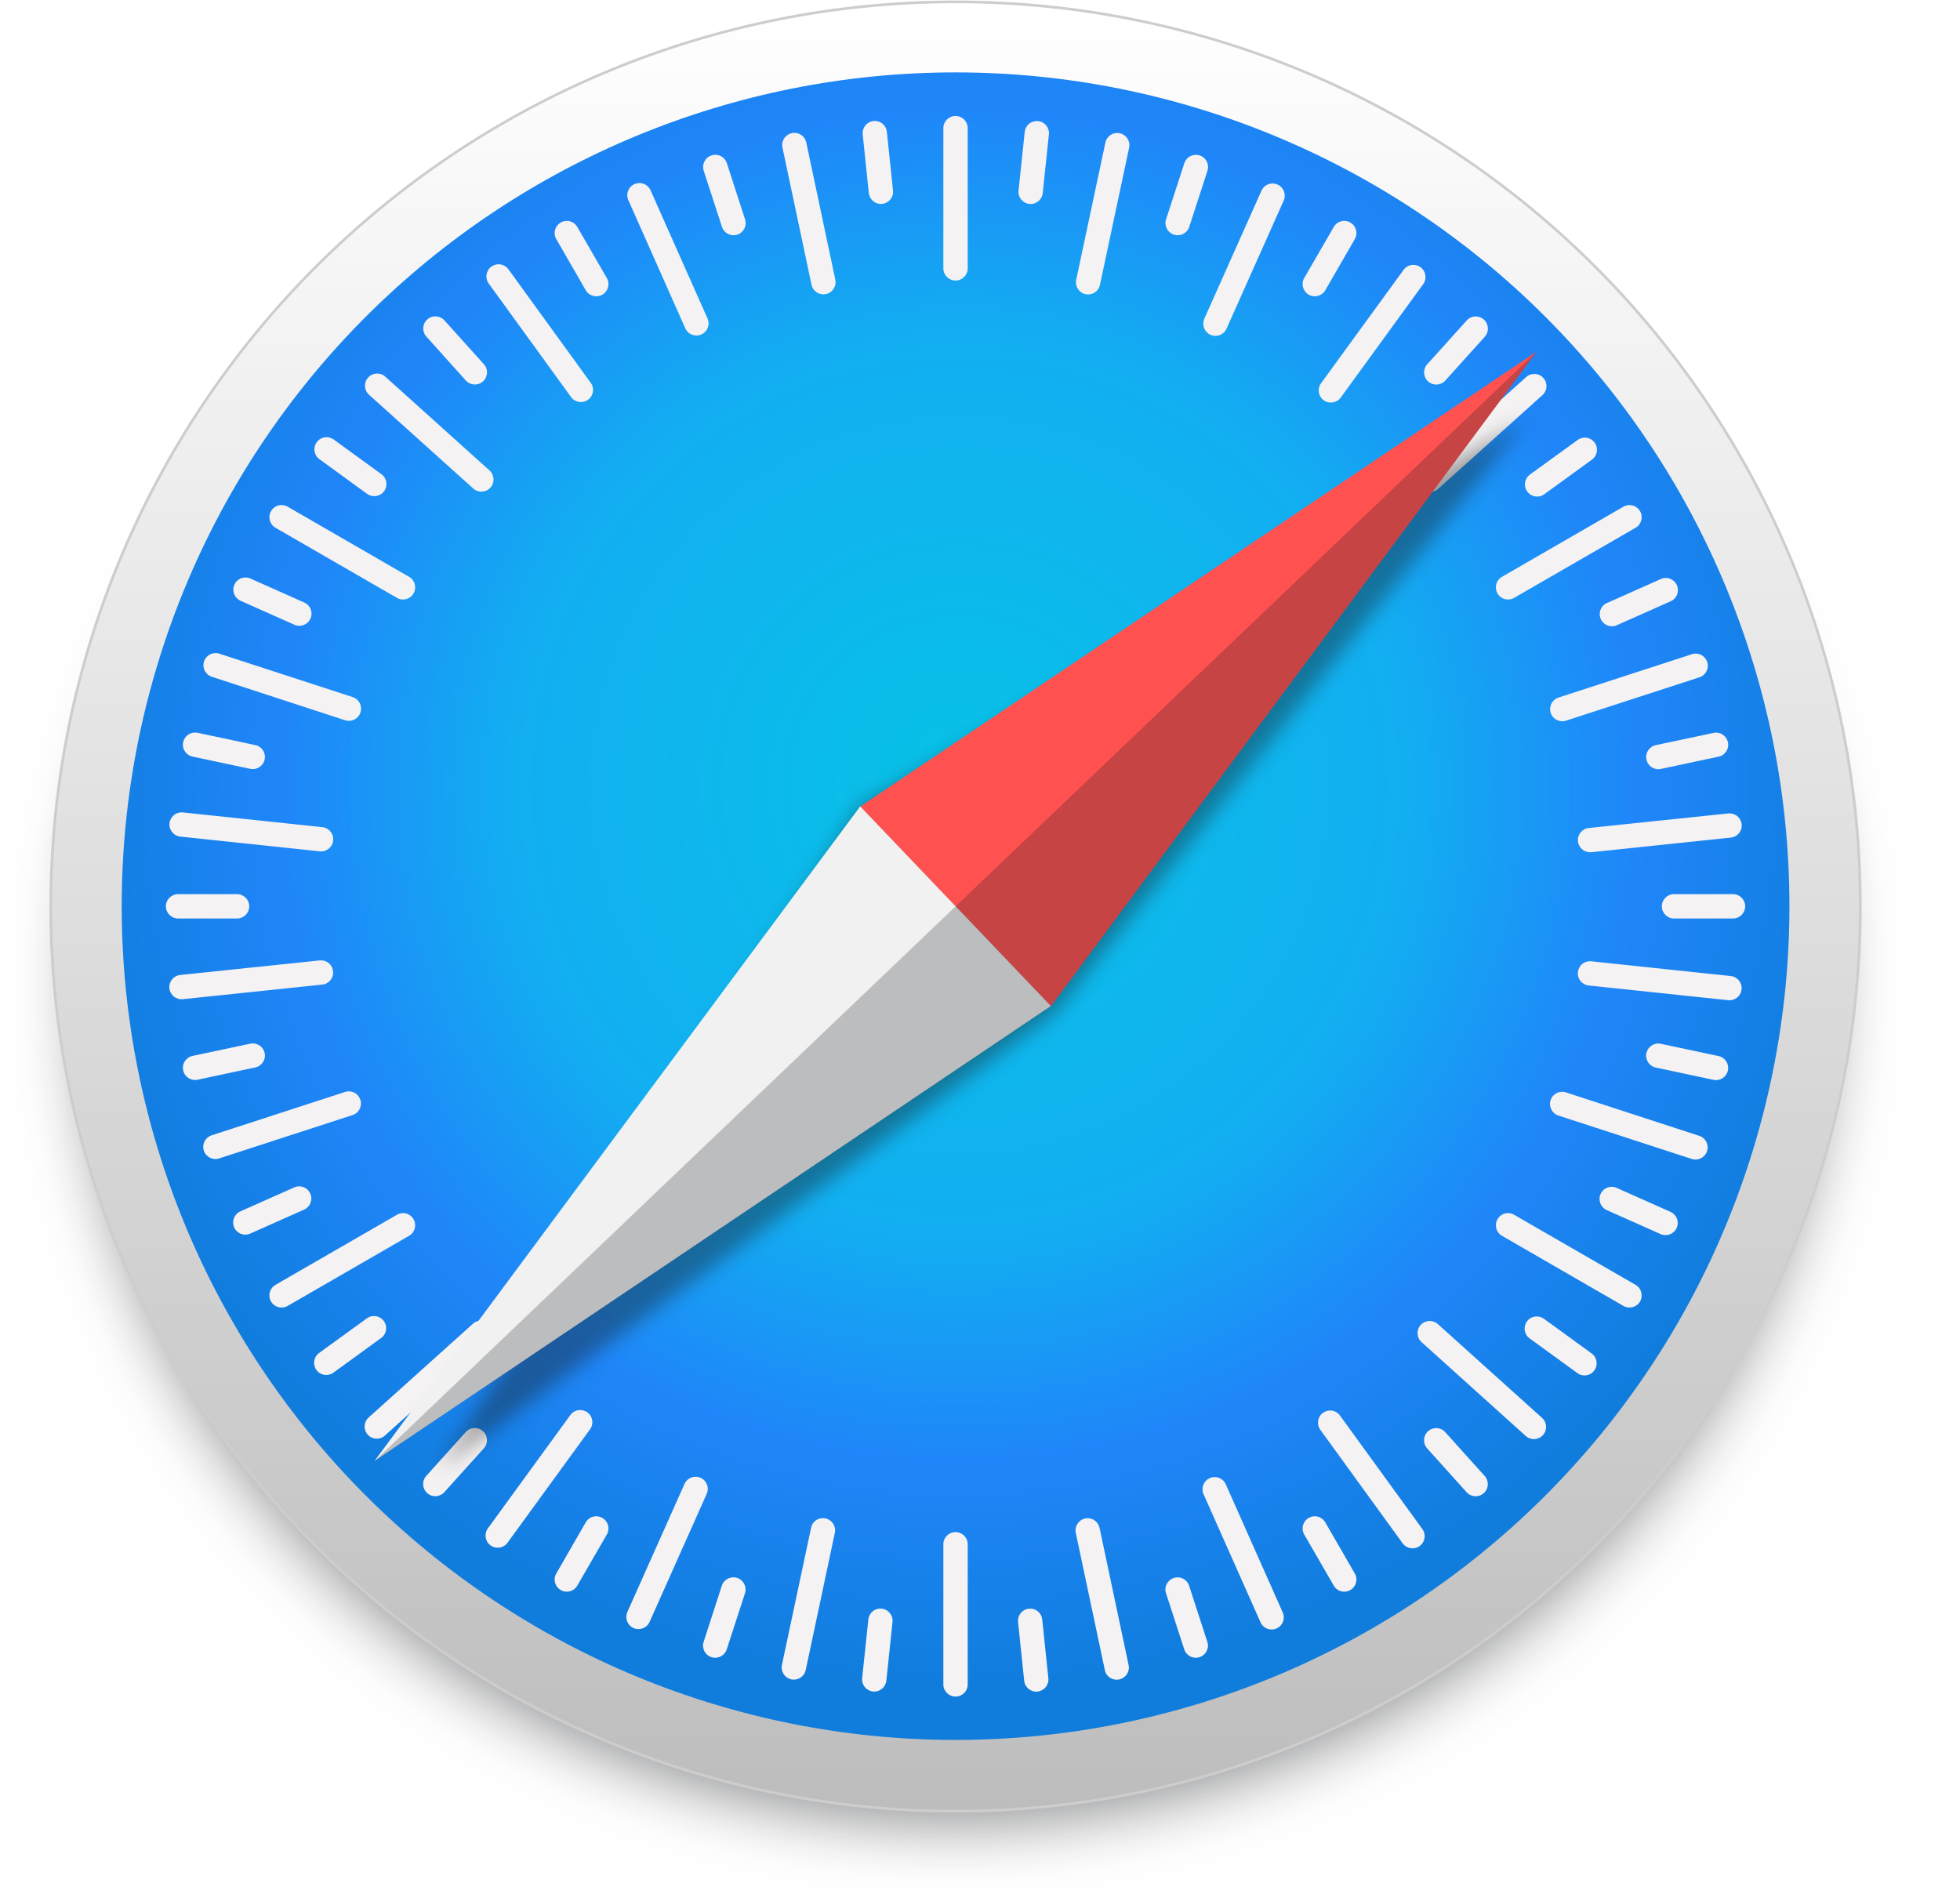
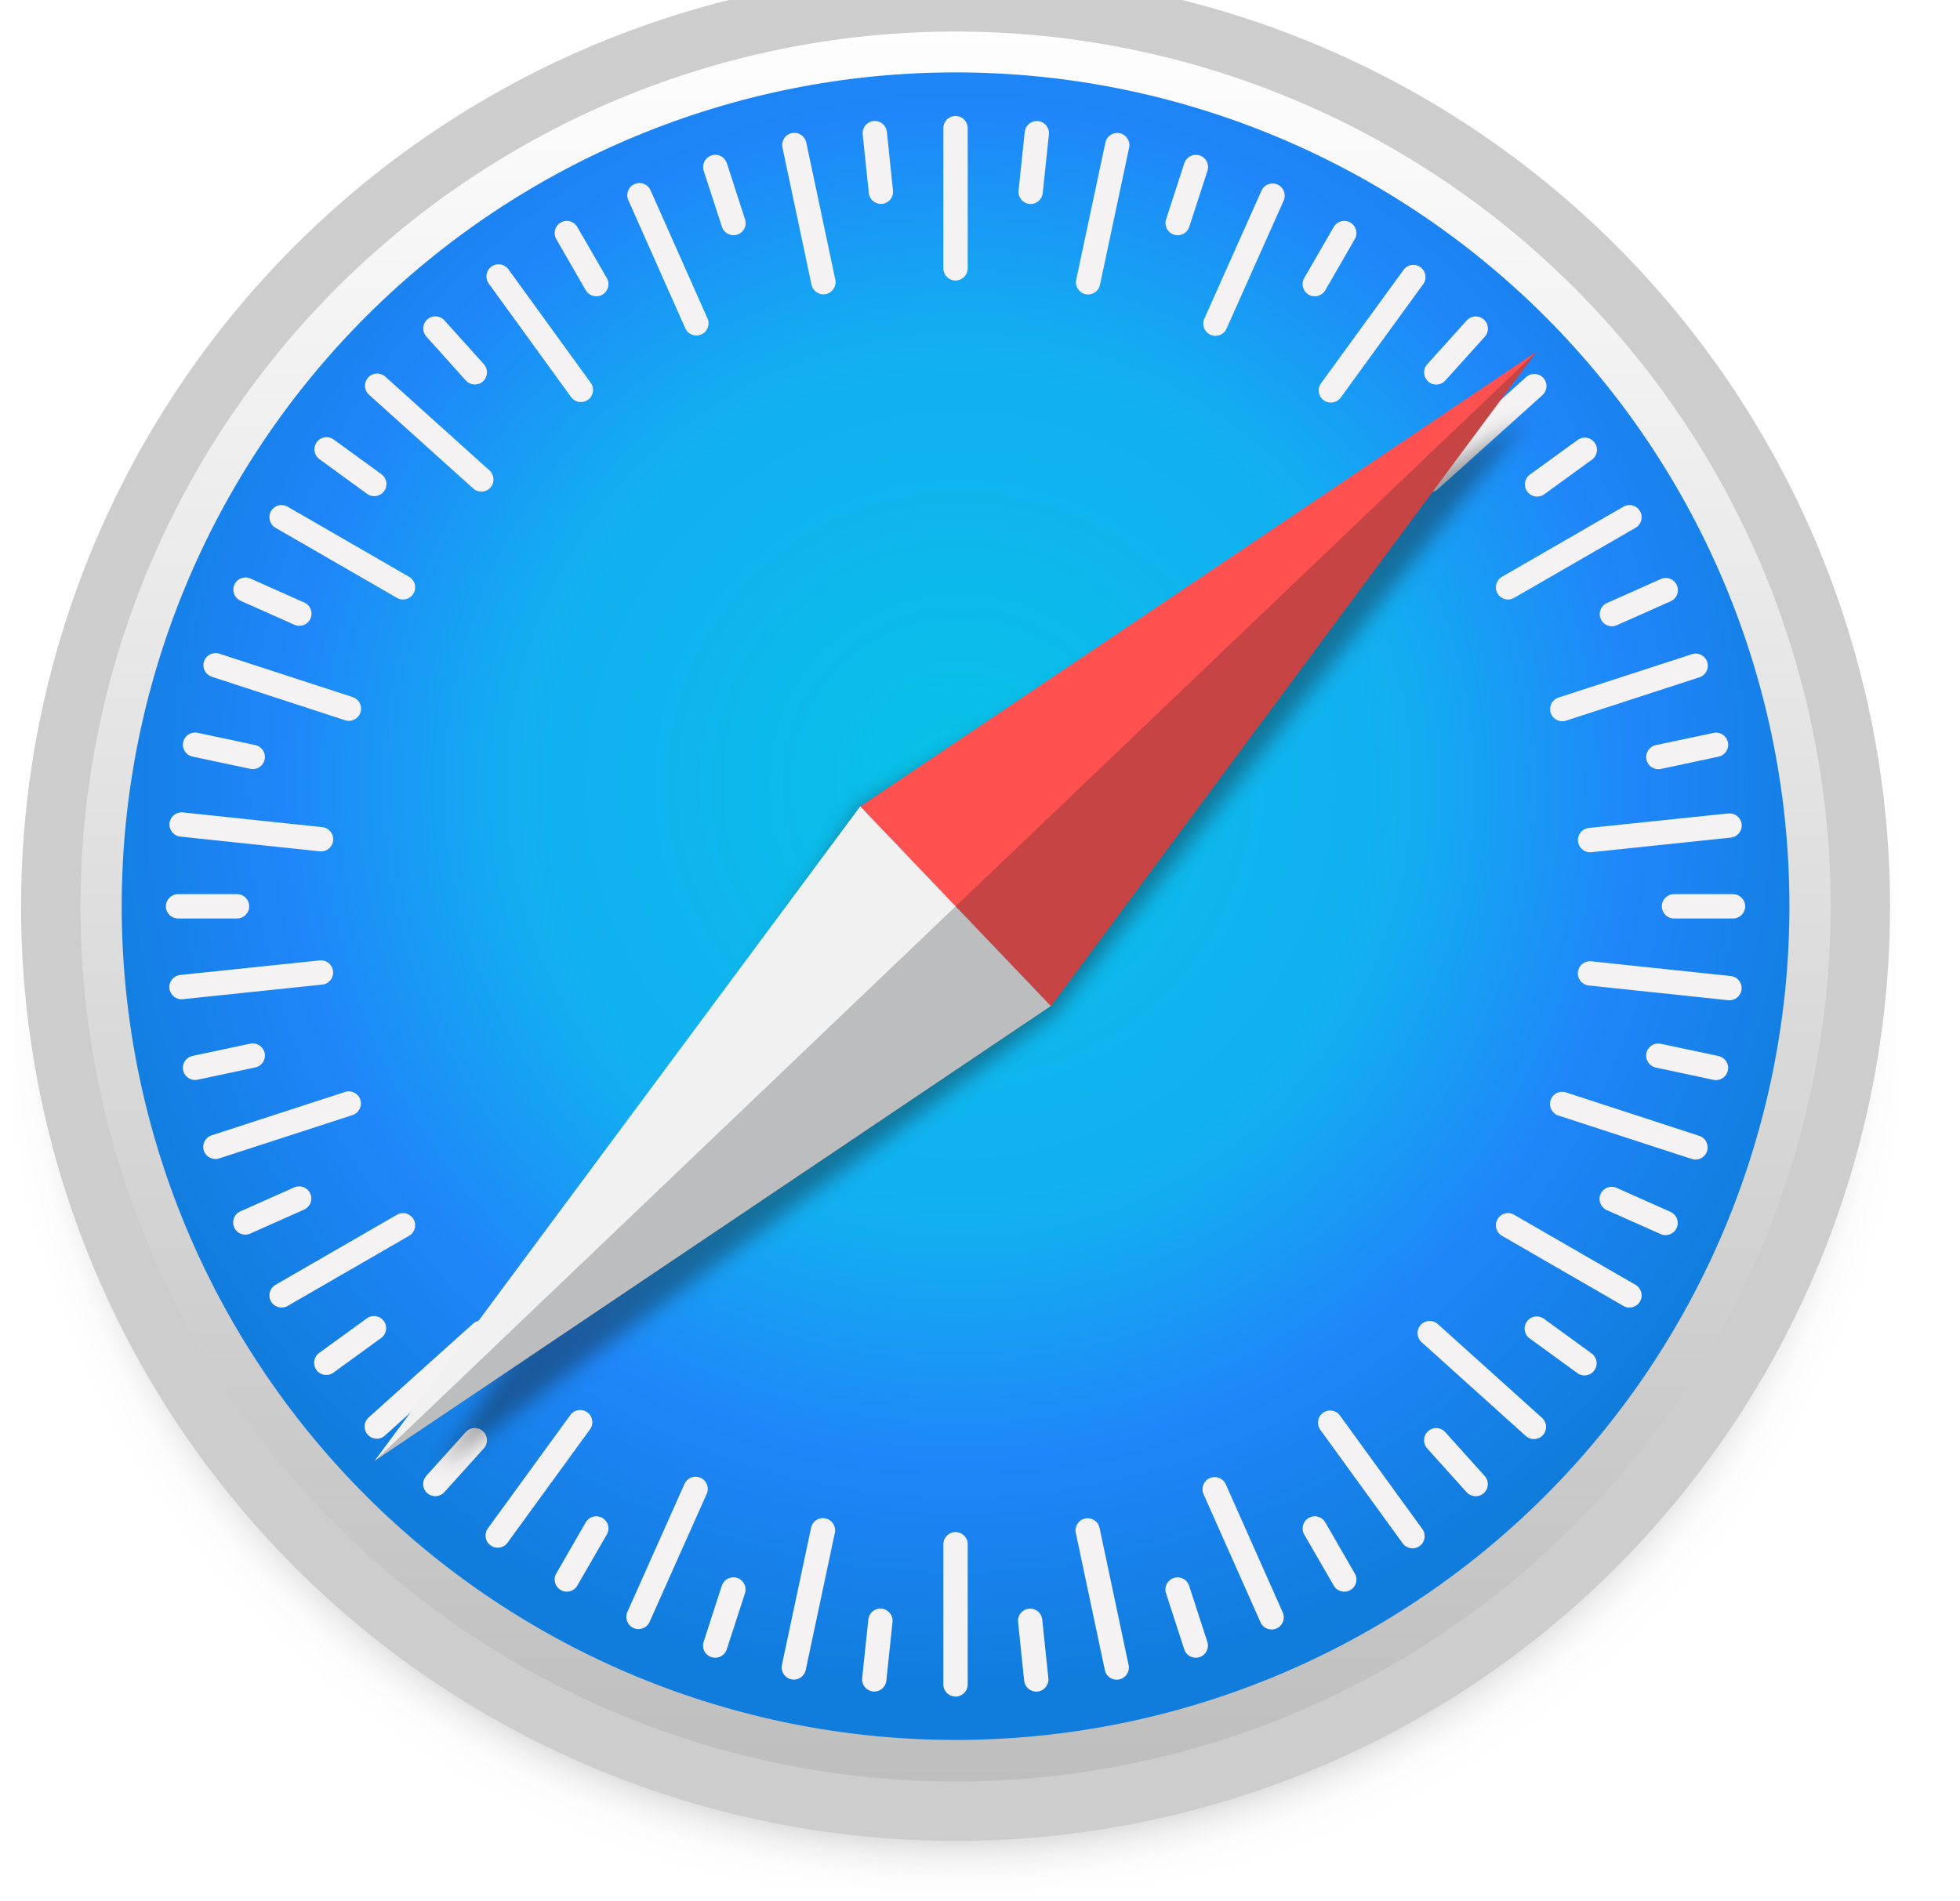
<svg xmlns="http://www.w3.org/2000/svg" width="33" height="32" viewBox="0 0 33 32" fill="none">
  <g opacity="0.53" filter="url(#filter0_f_7003_45278)">
    <path d="M30.763 16.514C30.763 18.369 30.384 20.207 29.646 21.921C28.909 23.636 27.828 25.193 26.465 26.506C25.102 27.818 23.485 28.859 21.704 29.569C19.924 30.279 18.016 30.644 16.089 30.644C14.162 30.644 12.253 30.279 10.473 29.569C8.693 28.859 7.075 27.818 5.712 26.506C4.349 25.193 3.269 23.636 2.531 21.921C1.794 20.207 1.414 18.369 1.414 16.514C1.414 12.766 2.96 9.172 5.712 6.522C8.464 3.872 12.197 2.383 16.089 2.383C18.016 2.383 19.924 2.748 21.704 3.458C23.485 4.169 25.102 5.209 26.465 6.522C27.828 7.834 28.909 9.392 29.646 11.106C30.384 12.82 30.763 14.658 30.763 16.514Z" fill="#181B1F" />
  </g>
-   <path d="M31.322 15.264C31.322 17.265 30.927 19.246 30.162 21.094C29.396 22.942 28.274 24.622 26.86 26.036C25.445 27.451 23.766 28.573 21.918 29.338C20.07 30.104 18.089 30.498 16.088 30.498C12.048 30.498 8.173 28.893 5.317 26.036C2.46 23.179 0.855 19.305 0.855 15.264C0.855 11.224 2.46 7.35 5.317 4.493C8.173 1.636 12.048 0.031 16.088 0.031C18.089 0.031 20.07 0.425 21.918 1.191C23.766 1.956 25.445 3.078 26.86 4.493C28.274 5.908 29.396 7.587 30.162 9.435C30.927 11.283 31.322 13.264 31.322 15.264Z" fill="url(#paint0_linear_7003_45278)" stroke="#CDCDCD" stroke-width="0.045" stroke-linecap="round" stroke-linejoin="round" />
+   <path d="M31.322 15.264C31.322 17.265 30.927 19.246 30.162 21.094C29.396 22.942 28.274 24.622 26.86 26.036C25.445 27.451 23.766 28.573 21.918 29.338C20.07 30.104 18.089 30.498 16.088 30.498C12.048 30.498 8.173 28.893 5.317 26.036C2.46 23.179 0.855 19.305 0.855 15.264C0.855 11.224 2.46 7.35 5.317 4.493C8.173 1.636 12.048 0.031 16.088 0.031C18.089 0.031 20.07 0.425 21.918 1.191C23.766 1.956 25.445 3.078 26.86 4.493C28.274 5.908 29.396 7.587 30.162 9.435C30.927 11.283 31.322 13.264 31.322 15.264Z" fill="url(#paint0_linear_7003_45278)" stroke="#CDCDCD" strokeWidth="0.045" stroke-linecap="round" stroke-linejoin="round" />
  <path d="M30.128 15.258C30.128 18.982 28.649 22.553 26.016 25.186C23.383 27.819 19.812 29.298 16.088 29.298C12.365 29.298 8.794 27.819 6.161 25.186C3.528 22.553 2.049 18.982 2.049 15.258C2.049 11.535 3.528 7.964 6.161 5.331C8.794 2.698 12.365 1.219 16.088 1.219C19.812 1.219 23.383 2.698 26.016 5.331C28.649 7.964 30.128 11.535 30.128 15.258Z" fill="url(#paint1_radial_7003_45278)" />
  <path d="M16.088 1.953C15.975 1.953 15.883 2.044 15.883 2.158V4.519C15.883 4.632 15.975 4.724 16.088 4.724C16.201 4.724 16.293 4.632 16.293 4.519V2.158C16.293 2.044 16.201 1.953 16.088 1.953ZM14.749 2.038C14.735 2.036 14.721 2.036 14.707 2.038C14.595 2.05 14.513 2.15 14.525 2.263L14.628 3.251C14.64 3.363 14.74 3.445 14.853 3.433C14.966 3.421 15.047 3.321 15.035 3.208L14.932 2.22C14.922 2.122 14.844 2.047 14.749 2.038ZM17.436 2.039C17.342 2.048 17.264 2.122 17.253 2.221L17.149 3.209C17.137 3.322 17.219 3.422 17.331 3.434C17.444 3.446 17.544 3.364 17.556 3.252L17.66 2.264C17.672 2.151 17.591 2.051 17.478 2.039C17.464 2.038 17.45 2.038 17.436 2.039ZM13.373 2.237C13.36 2.237 13.346 2.239 13.332 2.242C13.221 2.265 13.151 2.373 13.174 2.484L13.663 4.794C13.687 4.905 13.795 4.975 13.906 4.952C14.017 4.928 14.087 4.82 14.064 4.709L13.575 2.399C13.554 2.302 13.469 2.236 13.373 2.237ZM18.812 2.239C18.717 2.238 18.631 2.304 18.611 2.401L18.12 4.711C18.096 4.822 18.167 4.93 18.278 4.954C18.389 4.977 18.497 4.907 18.52 4.796L19.011 2.486C19.035 2.376 18.964 2.267 18.853 2.244C18.84 2.241 18.826 2.239 18.812 2.239ZM12.061 2.607C12.034 2.605 12.007 2.608 11.98 2.617C11.872 2.652 11.813 2.767 11.848 2.875L12.155 3.819C12.19 3.927 12.305 3.986 12.413 3.951C12.521 3.916 12.58 3.801 12.544 3.693L12.238 2.748C12.211 2.667 12.14 2.614 12.061 2.607ZM20.117 2.608C20.038 2.615 19.967 2.668 19.94 2.749L19.633 3.693C19.598 3.801 19.657 3.916 19.765 3.951C19.872 3.986 19.988 3.928 20.023 3.82L20.33 2.875C20.365 2.767 20.306 2.652 20.198 2.617C20.171 2.608 20.144 2.606 20.117 2.608ZM10.762 3.082C10.736 3.083 10.709 3.089 10.683 3.1C10.579 3.146 10.533 3.267 10.579 3.37L11.538 5.528C11.584 5.632 11.705 5.678 11.808 5.632C11.912 5.586 11.958 5.465 11.912 5.362L10.953 3.204C10.919 3.126 10.842 3.081 10.762 3.082ZM21.43 3.09C21.351 3.088 21.274 3.134 21.239 3.211L20.277 5.367C20.231 5.471 20.277 5.591 20.381 5.638C20.485 5.684 20.605 5.638 20.651 5.534L21.613 3.378C21.659 3.274 21.613 3.154 21.51 3.108C21.484 3.096 21.457 3.09 21.43 3.09ZM9.557 3.72C9.518 3.717 9.478 3.726 9.441 3.747C9.343 3.804 9.309 3.929 9.366 4.027L9.862 4.887C9.919 4.985 10.044 5.018 10.142 4.962C10.24 4.905 10.274 4.78 10.217 4.682L9.72 3.822C9.685 3.761 9.623 3.725 9.557 3.72ZM22.619 3.72C22.553 3.724 22.491 3.761 22.456 3.822L21.959 4.682C21.902 4.78 21.936 4.905 22.034 4.962C22.132 5.018 22.257 4.985 22.314 4.887L22.81 4.027C22.867 3.929 22.834 3.804 22.735 3.747C22.699 3.726 22.658 3.717 22.619 3.72ZM8.387 4.45C8.348 4.451 8.308 4.464 8.274 4.489C8.182 4.555 8.162 4.683 8.229 4.775L9.615 6.686C9.682 6.778 9.809 6.798 9.901 6.731C9.993 6.665 10.013 6.537 9.946 6.446L8.56 4.534C8.518 4.477 8.453 4.448 8.387 4.45ZM23.803 4.46C23.738 4.458 23.672 4.487 23.631 4.545L22.242 6.454C22.175 6.545 22.195 6.673 22.287 6.74C22.379 6.806 22.506 6.786 22.573 6.695L23.962 4.785C24.029 4.694 24.008 4.566 23.917 4.499C23.882 4.474 23.843 4.462 23.803 4.46ZM7.341 5.327C7.289 5.324 7.236 5.341 7.194 5.379C7.109 5.455 7.103 5.584 7.179 5.668L7.843 6.407C7.919 6.491 8.048 6.498 8.132 6.422C8.216 6.346 8.223 6.217 8.147 6.133L7.483 5.395C7.445 5.352 7.394 5.33 7.341 5.327ZM24.836 5.328C24.784 5.331 24.733 5.354 24.695 5.396L24.03 6.134C23.954 6.218 23.961 6.347 24.045 6.423C24.13 6.499 24.259 6.492 24.334 6.408L24.999 5.67C25.075 5.586 25.068 5.457 24.984 5.381C24.942 5.343 24.888 5.326 24.836 5.328ZM6.339 6.29C6.287 6.293 6.236 6.315 6.198 6.358C6.122 6.442 6.129 6.571 6.213 6.647L7.968 8.226C8.052 8.302 8.181 8.295 8.257 8.211C8.332 8.127 8.326 7.998 8.242 7.922L6.487 6.342C6.445 6.304 6.391 6.287 6.339 6.29ZM25.843 6.297C25.791 6.294 25.738 6.311 25.696 6.349L23.94 7.928C23.855 8.003 23.849 8.132 23.924 8.217C24 8.301 24.129 8.308 24.213 8.232L25.969 6.654C26.054 6.578 26.061 6.449 25.985 6.364C25.947 6.322 25.896 6.3 25.843 6.297ZM5.505 7.362C5.44 7.359 5.374 7.389 5.333 7.446C5.266 7.538 5.286 7.665 5.378 7.732L6.181 8.316C6.273 8.382 6.401 8.362 6.467 8.271C6.534 8.179 6.514 8.051 6.422 7.985L5.619 7.401C5.584 7.376 5.545 7.363 5.505 7.362ZM26.676 7.369C26.637 7.371 26.597 7.383 26.563 7.408L25.759 7.991C25.667 8.058 25.647 8.186 25.714 8.277C25.78 8.369 25.908 8.389 26 8.323L26.803 7.74C26.895 7.673 26.916 7.546 26.849 7.454C26.807 7.396 26.742 7.367 26.676 7.369ZM4.726 8.505C4.661 8.509 4.599 8.546 4.563 8.607C4.507 8.705 4.54 8.83 4.638 8.887L6.683 10.067C6.781 10.124 6.906 10.091 6.963 9.992C7.019 9.894 6.986 9.769 6.888 9.713L4.843 8.532C4.806 8.511 4.766 8.502 4.726 8.505ZM27.45 8.505C27.41 8.502 27.37 8.511 27.333 8.532L25.288 9.713C25.19 9.769 25.157 9.894 25.213 9.992C25.27 10.091 25.395 10.124 25.493 10.067L27.538 8.887C27.636 8.83 27.669 8.705 27.613 8.607C27.577 8.546 27.515 8.51 27.45 8.505ZM4.137 9.724C4.058 9.722 3.981 9.767 3.946 9.845C3.9 9.949 3.946 10.069 4.05 10.116L4.957 10.52C5.061 10.566 5.181 10.52 5.227 10.416C5.274 10.313 5.227 10.192 5.124 10.146L4.217 9.742C4.191 9.73 4.164 9.724 4.137 9.724ZM28.043 9.732C28.016 9.733 27.989 9.738 27.963 9.75L27.056 10.154C26.952 10.2 26.906 10.32 26.952 10.424C26.998 10.528 27.119 10.574 27.222 10.528L28.13 10.124C28.233 10.078 28.279 9.957 28.233 9.854C28.199 9.776 28.122 9.731 28.043 9.732ZM3.612 10.998C3.533 11.004 3.462 11.057 3.435 11.138C3.4 11.246 3.459 11.361 3.567 11.396L5.811 12.128C5.919 12.163 6.034 12.104 6.069 11.996C6.105 11.889 6.046 11.774 5.938 11.738L3.693 11.007C3.666 10.998 3.639 10.995 3.612 10.998ZM28.567 11.006C28.54 11.004 28.513 11.007 28.486 11.016L26.24 11.746C26.133 11.781 26.074 11.896 26.109 12.004C26.144 12.111 26.259 12.17 26.367 12.135L28.612 11.405C28.72 11.37 28.779 11.255 28.744 11.147C28.717 11.066 28.646 11.013 28.567 11.006ZM3.285 12.335C3.19 12.334 3.105 12.4 3.084 12.497C3.06 12.608 3.131 12.716 3.242 12.74L4.213 12.946C4.324 12.97 4.432 12.899 4.456 12.788C4.479 12.678 4.409 12.569 4.298 12.546L3.327 12.339C3.313 12.336 3.299 12.335 3.285 12.335ZM28.891 12.336C28.878 12.337 28.864 12.338 28.85 12.341L27.878 12.547C27.767 12.571 27.697 12.679 27.721 12.79C27.744 12.901 27.852 12.971 27.963 12.948L28.935 12.741C29.046 12.718 29.116 12.61 29.093 12.499C29.072 12.402 28.986 12.336 28.891 12.336ZM3.038 13.68C2.943 13.689 2.865 13.763 2.854 13.862C2.842 13.975 2.924 14.075 3.036 14.087L5.384 14.335C5.497 14.347 5.598 14.266 5.609 14.153C5.621 14.04 5.54 13.94 5.427 13.928L3.079 13.68C3.065 13.678 3.051 13.678 3.038 13.68ZM29.14 13.697C29.127 13.696 29.113 13.696 29.099 13.697L26.75 13.942C26.638 13.954 26.556 14.054 26.568 14.167C26.58 14.28 26.68 14.361 26.793 14.35L29.141 14.104C29.254 14.093 29.335 13.992 29.324 13.88C29.313 13.781 29.235 13.706 29.14 13.697ZM2.998 15.056C2.885 15.056 2.793 15.148 2.793 15.261C2.793 15.374 2.885 15.466 2.998 15.466H3.991C4.105 15.466 4.196 15.374 4.196 15.261C4.196 15.148 4.105 15.056 3.991 15.056H2.998ZM28.185 15.056C28.071 15.056 27.98 15.148 27.98 15.261C27.98 15.374 28.071 15.466 28.185 15.466H29.178C29.291 15.466 29.383 15.374 29.383 15.261C29.383 15.148 29.291 15.056 29.178 15.056H28.185ZM5.425 16.172C5.411 16.171 5.397 16.171 5.383 16.172L3.035 16.417C2.922 16.429 2.841 16.529 2.852 16.642C2.864 16.755 2.965 16.836 3.077 16.825L5.426 16.579C5.538 16.568 5.62 16.467 5.608 16.355C5.598 16.256 5.52 16.181 5.425 16.172ZM26.75 16.187C26.655 16.196 26.577 16.27 26.567 16.369C26.555 16.482 26.636 16.582 26.749 16.594L29.097 16.842C29.209 16.854 29.31 16.773 29.322 16.66C29.334 16.547 29.253 16.447 29.14 16.435L26.792 16.187C26.778 16.185 26.764 16.185 26.75 16.187ZM4.254 17.569C4.24 17.57 4.227 17.571 4.213 17.574L3.241 17.78C3.13 17.804 3.06 17.912 3.084 18.023C3.107 18.134 3.215 18.204 3.326 18.181L4.298 17.974C4.409 17.951 4.479 17.843 4.456 17.732C4.435 17.634 4.349 17.569 4.254 17.569ZM27.922 17.571C27.826 17.57 27.741 17.637 27.72 17.733C27.697 17.844 27.767 17.953 27.878 17.976L28.849 18.183C28.96 18.206 29.069 18.136 29.092 18.025C29.116 17.914 29.045 17.806 28.934 17.782L27.963 17.576C27.949 17.573 27.935 17.571 27.922 17.571ZM5.89 18.378C5.864 18.375 5.836 18.378 5.809 18.387L3.564 19.117C3.456 19.152 3.397 19.267 3.432 19.375C3.467 19.483 3.583 19.541 3.69 19.506L5.936 18.776C6.044 18.741 6.102 18.626 6.067 18.518C6.041 18.438 5.97 18.384 5.89 18.378ZM26.284 18.385C26.204 18.392 26.133 18.445 26.107 18.525C26.072 18.633 26.13 18.748 26.238 18.784L28.483 19.515C28.591 19.55 28.706 19.492 28.741 19.384C28.776 19.276 28.718 19.161 28.61 19.126L26.365 18.394C26.338 18.385 26.31 18.383 26.284 18.385ZM5.033 19.976C5.007 19.977 4.98 19.982 4.954 19.994L4.046 20.398C3.943 20.444 3.897 20.565 3.943 20.668C3.989 20.772 4.109 20.818 4.213 20.772L5.12 20.368C5.224 20.322 5.27 20.201 5.224 20.098C5.189 20.02 5.113 19.975 5.033 19.976ZM27.14 19.984C27.06 19.982 26.983 20.028 26.949 20.105C26.902 20.209 26.949 20.329 27.052 20.376L27.959 20.78C28.063 20.826 28.183 20.78 28.23 20.677C28.276 20.573 28.23 20.453 28.126 20.406L27.219 20.002C27.193 19.99 27.166 19.985 27.14 19.984ZM6.8 20.427C6.761 20.425 6.72 20.433 6.683 20.455L4.638 21.635C4.54 21.692 4.507 21.817 4.563 21.915C4.62 22.013 4.745 22.046 4.843 21.99L6.888 20.809C6.986 20.753 7.019 20.628 6.963 20.53C6.927 20.468 6.865 20.432 6.8 20.427ZM25.376 20.427C25.311 20.432 25.249 20.468 25.213 20.53C25.157 20.628 25.19 20.753 25.288 20.809L27.333 21.99C27.431 22.046 27.556 22.013 27.613 21.915C27.669 21.817 27.636 21.692 27.538 21.635L25.493 20.455C25.456 20.433 25.416 20.425 25.376 20.427ZM6.29 22.16C6.25 22.161 6.211 22.174 6.177 22.199L5.373 22.782C5.281 22.849 5.261 22.976 5.327 23.068C5.394 23.16 5.521 23.18 5.613 23.114L6.417 22.53C6.509 22.464 6.529 22.336 6.463 22.245C6.421 22.187 6.355 22.158 6.29 22.16ZM25.881 22.167C25.816 22.164 25.75 22.194 25.709 22.251C25.642 22.343 25.662 22.471 25.754 22.537L26.558 23.121C26.649 23.188 26.777 23.168 26.843 23.076C26.91 22.984 26.89 22.857 26.798 22.79L25.995 22.206C25.96 22.181 25.921 22.168 25.881 22.167ZM8.11 22.238C8.058 22.235 8.005 22.252 7.963 22.29L6.207 23.868C6.122 23.944 6.116 24.073 6.191 24.157C6.267 24.242 6.396 24.249 6.48 24.173L8.236 22.594C8.321 22.518 8.328 22.39 8.252 22.305C8.214 22.263 8.163 22.24 8.11 22.238ZM24.061 22.243C24.009 22.246 23.957 22.269 23.919 22.311C23.844 22.395 23.85 22.524 23.935 22.6L25.689 24.18C25.774 24.255 25.903 24.249 25.979 24.164C26.054 24.08 26.048 23.951 25.963 23.875L24.209 22.296C24.166 22.258 24.113 22.24 24.061 22.243ZM9.776 23.743C9.711 23.74 9.645 23.77 9.603 23.827L8.214 25.736C8.148 25.828 8.168 25.956 8.259 26.022C8.351 26.089 8.479 26.069 8.545 25.977L9.934 24.068C10.001 23.976 9.981 23.849 9.889 23.782C9.855 23.757 9.816 23.744 9.776 23.743ZM22.389 23.751C22.349 23.753 22.31 23.765 22.275 23.79C22.183 23.857 22.163 23.984 22.23 24.076L23.616 25.987C23.683 26.079 23.81 26.099 23.902 26.033C23.994 25.966 24.014 25.839 23.948 25.747L22.561 23.836C22.52 23.778 22.454 23.749 22.389 23.751ZM7.983 24.046C7.931 24.049 7.88 24.072 7.842 24.114L7.177 24.852C7.101 24.936 7.108 25.065 7.192 25.141C7.277 25.217 7.405 25.21 7.481 25.126L8.146 24.388C8.222 24.303 8.215 24.174 8.131 24.099C8.089 24.061 8.035 24.043 7.983 24.046ZM24.192 24.047C24.14 24.044 24.086 24.062 24.044 24.1C23.96 24.175 23.953 24.304 24.029 24.389L24.693 25.127C24.769 25.211 24.898 25.218 24.982 25.142C25.067 25.066 25.073 24.937 24.997 24.853L24.333 24.115C24.295 24.073 24.244 24.05 24.192 24.047ZM11.716 24.866C11.636 24.864 11.559 24.91 11.525 24.987L10.563 27.143C10.517 27.247 10.563 27.367 10.666 27.414C10.77 27.46 10.891 27.414 10.937 27.31L11.899 25.154C11.945 25.05 11.899 24.93 11.795 24.884C11.769 24.872 11.742 24.866 11.716 24.866ZM20.447 24.872C20.421 24.872 20.394 24.878 20.368 24.89C20.264 24.936 20.218 25.056 20.264 25.16L21.223 27.317C21.269 27.421 21.39 27.467 21.493 27.421C21.597 27.375 21.643 27.255 21.597 27.151L20.638 24.993C20.604 24.916 20.527 24.87 20.447 24.872ZM10.025 25.532C9.96 25.537 9.898 25.573 9.862 25.634L9.366 26.495C9.309 26.593 9.343 26.718 9.441 26.774C9.539 26.831 9.664 26.797 9.72 26.699L10.217 25.839C10.274 25.741 10.24 25.616 10.142 25.56C10.105 25.538 10.065 25.53 10.025 25.532ZM22.151 25.532C22.111 25.53 22.071 25.538 22.034 25.56C21.936 25.616 21.902 25.741 21.959 25.839L22.456 26.699C22.512 26.798 22.637 26.831 22.735 26.774C22.834 26.718 22.867 26.593 22.81 26.495L22.314 25.635C22.278 25.573 22.216 25.537 22.151 25.532ZM13.857 25.563C13.762 25.562 13.676 25.628 13.656 25.726L13.165 28.035C13.142 28.146 13.212 28.254 13.323 28.278C13.434 28.301 13.542 28.231 13.566 28.12L14.056 25.811C14.08 25.7 14.009 25.591 13.899 25.568C13.885 25.565 13.871 25.563 13.857 25.563ZM18.312 25.565C18.298 25.565 18.284 25.566 18.27 25.569C18.16 25.593 18.089 25.701 18.113 25.812L18.602 28.122C18.625 28.233 18.733 28.303 18.844 28.279C18.955 28.256 19.026 28.148 19.002 28.037L18.513 25.727C18.492 25.63 18.407 25.564 18.312 25.565ZM16.088 25.798C15.975 25.798 15.883 25.889 15.883 26.002V28.363C15.883 28.477 15.975 28.568 16.088 28.568C16.201 28.568 16.293 28.477 16.293 28.363V26.002C16.293 25.889 16.201 25.798 16.088 25.798ZM12.331 26.561C12.251 26.567 12.18 26.621 12.153 26.701L11.847 27.646C11.812 27.754 11.87 27.869 11.978 27.904C12.086 27.939 12.201 27.88 12.236 27.773L12.543 26.828C12.578 26.72 12.519 26.605 12.412 26.57C12.385 26.561 12.357 26.558 12.331 26.561ZM19.844 26.561C19.817 26.559 19.79 26.562 19.763 26.571C19.655 26.606 19.596 26.721 19.632 26.828L19.939 27.773C19.974 27.881 20.089 27.939 20.196 27.904C20.304 27.869 20.363 27.754 20.328 27.647L20.021 26.702C19.995 26.621 19.923 26.568 19.844 26.561ZM14.803 27.087C14.708 27.096 14.63 27.171 14.62 27.27L14.516 28.257C14.504 28.37 14.585 28.47 14.698 28.482C14.811 28.494 14.911 28.413 14.923 28.3L15.027 27.312C15.039 27.2 14.957 27.099 14.845 27.087C14.831 27.086 14.817 27.086 14.803 27.087ZM17.365 27.088C17.351 27.087 17.337 27.087 17.323 27.088C17.21 27.1 17.129 27.2 17.141 27.313L17.244 28.301C17.256 28.414 17.356 28.495 17.469 28.483C17.581 28.471 17.663 28.371 17.651 28.259L17.548 27.271C17.538 27.172 17.46 27.097 17.365 27.088Z" fill="#F4F2F3" />
  <g opacity="0.409" filter="url(#filter1_f_7003_45278)">
    <path d="M25.682 7.078L14.483 13.585L7.402 24.732L17.761 17.059L25.682 7.078Z" fill="#181B1F" />
  </g>
  <path d="M17.693 16.944L14.483 13.582L25.87 5.922L17.693 16.944Z" fill="#FF5150" />
  <path d="M17.693 16.94L14.483 13.578L6.306 24.6L17.693 16.94Z" fill="#F1F1F1" />
  <path opacity="0.243" d="M6.306 24.604L17.693 16.944L25.87 5.922L6.306 24.604Z" fill="#181B1F" />
  <defs>
    <filter id="filter0_f_7003_45278" x="0.262" y="1.231" width="31.653" height="30.566" filterUnits="userSpaceOnUse" color-interpolation-filters="sRGB">
      <feFlood flood-opacity="0" result="BackgroundImageFix" />
      <feBlend mode="normal" in="SourceGraphic" in2="BackgroundImageFix" result="shape" />
      <feGaussianBlur stdDeviation="0.576" result="effect1_foregroundBlur_7003_45278" />
    </filter>
    <filter id="filter1_f_7003_45278" x="7.074" y="6.751" width="18.935" height="18.307" filterUnits="userSpaceOnUse" color-interpolation-filters="sRGB">
      <feFlood flood-opacity="0" result="BackgroundImageFix" />
      <feBlend mode="normal" in="SourceGraphic" in2="BackgroundImageFix" result="shape" />
      <feGaussianBlur stdDeviation="0.164" result="effect1_foregroundBlur_7003_45278" />
    </filter>
    <linearGradient id="paint0_linear_7003_45278" x1="16.088" y1="30.497" x2="16.088" y2="0.031" gradientUnits="userSpaceOnUse">
      <stop stop-color="#BDBDBD" />
      <stop offset="1" stop-color="white" />
    </linearGradient>
    <radialGradient id="paint1_radial_7003_45278" cx="0" cy="0" r="1" gradientUnits="userSpaceOnUse" gradientTransform="translate(16.1517 13.2112) scale(15.2332 15.2332)">
      <stop stop-color="#06C2E7" />
      <stop offset="0.25" stop-color="#0DB8EC" />
      <stop offset="0.5" stop-color="#12AEF1" />
      <stop offset="0.75" stop-color="#1F86F9" />
      <stop offset="1" stop-color="#107DDD" />
    </radialGradient>
  </defs>
</svg>
